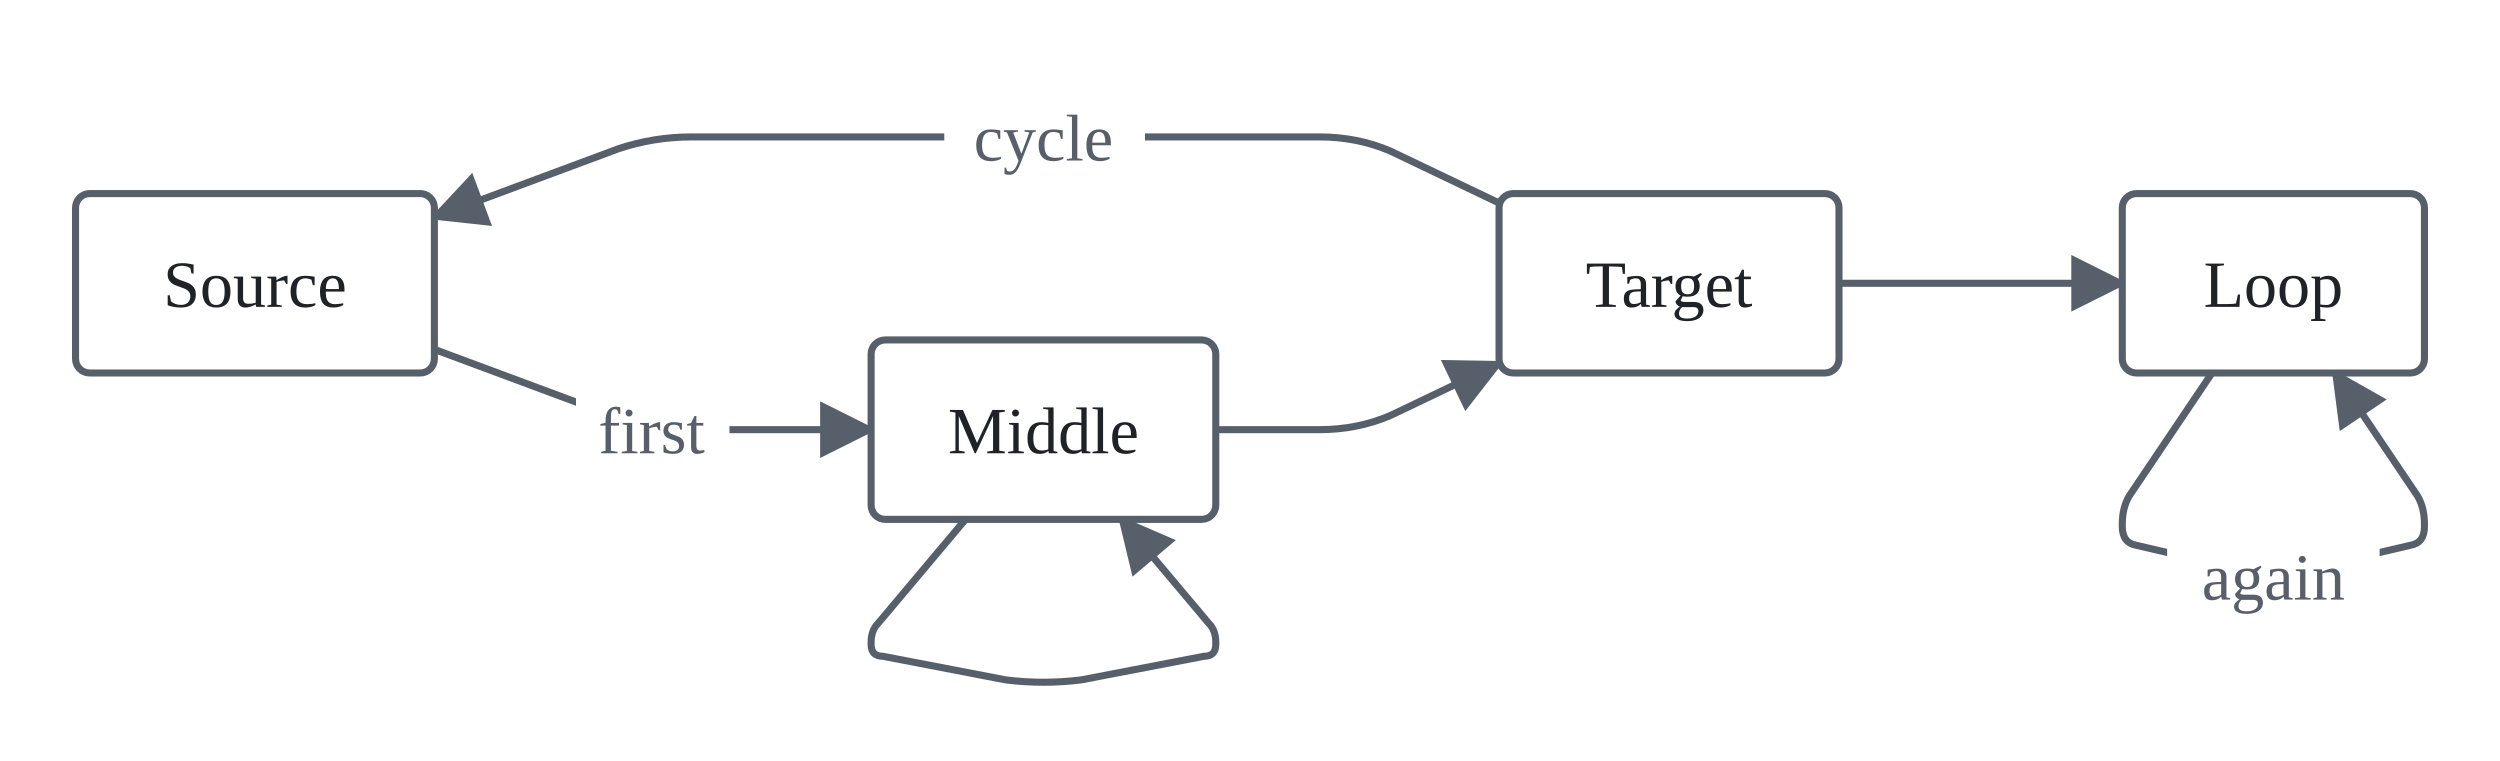
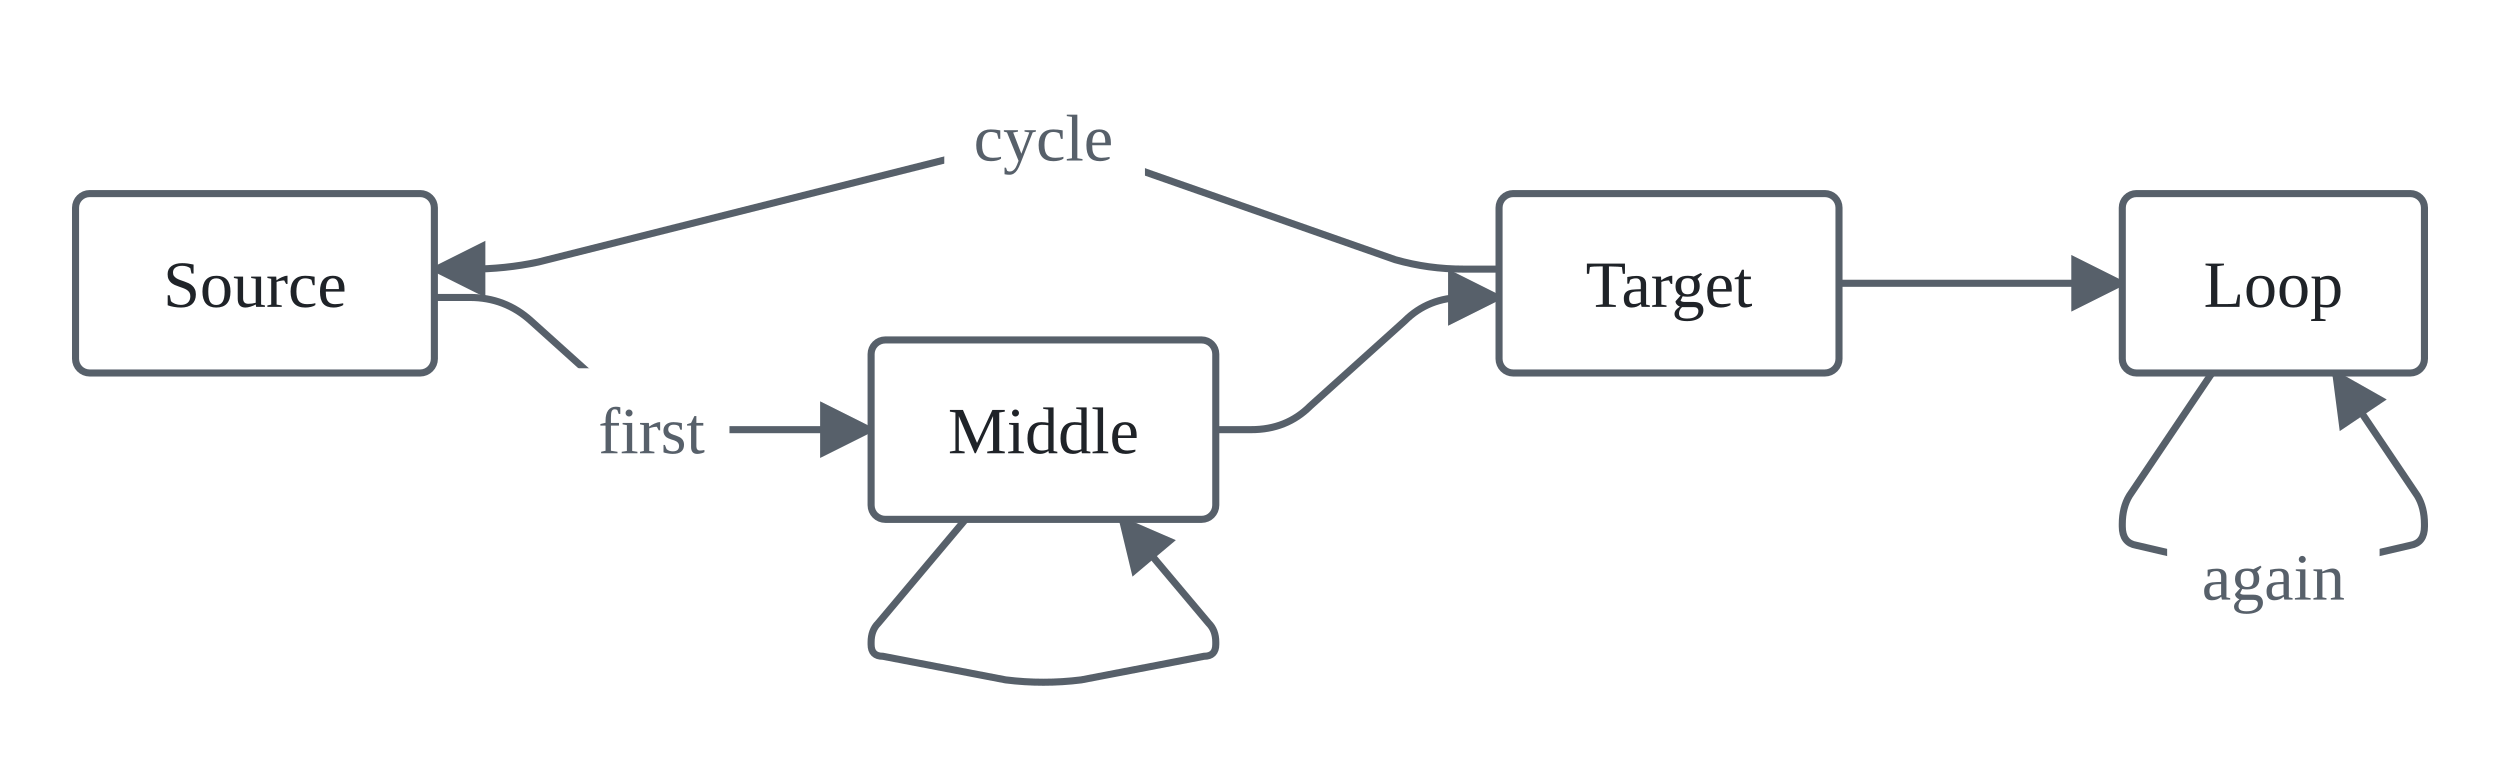
<svg xmlns="http://www.w3.org/2000/svg" viewBox="0 0 529.5 161" role="img" aria-labelledby="vd-title vd-desc" class="vd-diagram" style="font-family:var(--vd-font,Arimo,Arial,Liberation Sans,Helvetica,sans-serif);font-size:14px">
  <defs>
    <marker id="vd-arrow" viewBox="0 0 10 10" refX="9" refY="5" markerWidth="8" markerHeight="8" orient="auto">
      <path d="M0 0L10 5L0 10z" style="fill:var(--vd-edge,#57606a)" />
    </marker>
  </defs>
  <g class="vd-edges" style="fill:none;stroke:var(--vd-edge,#57606a);stroke-width:1.5">
-     <path class="vd-edge" d="M92 74L131 88.5Q138.5 91 146.5 91L184.5 91" marker-end="url(#vd-arrow)" />
-     <path class="vd-edge" d="M257.5 91L279.5 91Q287.5 91 294.5 88L317.5 77" marker-end="url(#vd-arrow)" />
-     <path class="vd-edge" d="M317.5 43L294.5 32Q287.5 29 279.5 29L221 29L146.5 29Q138.5 29 131 31.5L92 46" marker-end="url(#vd-arrow)" />
+     <path class="vd-edge" d="M92 63L99.5 63Q107 63 112.5 68L132.5 86Q138.5 91 146.5 91L184.5 91" marker-end="url(#vd-arrow)" />
+     <path class="vd-edge" d="M257.5 91L265 91Q272.5 91 277.5 86L297.5 68Q302.5 63 310 63L317.5 63" marker-end="url(#vd-arrow)" />
+     <path class="vd-edge" d="M317.5 57L310 57Q302.5 57 295.5 55L228.5 31.5Q221 29 213.5 30.5L114 55.5Q107 57 99.5 57L92 57" marker-end="url(#vd-arrow)" />
    <path class="vd-edge" d="M204.5 110L186 132Q184.5 133.5 184.5 136L184.5 136.5Q184.5 139 187 139L213 144Q221 145 229 144L255 139Q257.5 139 257.5 136.5L257.5 136Q257.5 133.5 256 132L237.5 110" marker-end="url(#vd-arrow)" />
-     <path class="vd-edge" d="M389.5 60L419.5 60L449.5 60" marker-end="url(#vd-arrow)" />
+     <path class="vd-edge" d="M389.5 60L449.5 60" marker-end="url(#vd-arrow)" />
    <path class="vd-edge" d="M468.5 79L451 105Q449.5 107.5 449.5 111L449.5 111.5Q449.5 115 452.5 115.5L474 120.5Q481.5 122 489 120.5L510.5 115.5Q513.5 115 513.5 111.5L513.5 111Q513.5 107.5 512 105L494.5 79" marker-end="url(#vd-arrow)" />
  </g>
  <g class="vd-nodes">
    <g class="vd-node">
      <rect class="vd-node-shape" x="16" y="41" width="76" height="38" rx="3" style="fill:var(--vd-node-fill,#fff);stroke:var(--vd-node-stroke,#57606a);stroke-width:1.5" />
      <text class="vd-label" x="54" y="65" text-anchor="middle" style="fill:var(--vd-text,#1f2328);stroke:none">
        <tspan x="54" dy="0">Source</tspan>
      </text>
    </g>
    <g class="vd-node">
      <rect class="vd-node-shape" x="184.5" y="72" width="73" height="38" rx="3" style="fill:var(--vd-node-fill,#fff);stroke:var(--vd-node-stroke,#57606a);stroke-width:1.5" />
      <text class="vd-label" x="221" y="96" text-anchor="middle" style="fill:var(--vd-text,#1f2328);stroke:none">
        <tspan x="221" dy="0">Middle</tspan>
      </text>
    </g>
    <g class="vd-node">
      <rect class="vd-node-shape" x="317.5" y="41" width="72" height="38" rx="3" style="fill:var(--vd-node-fill,#fff);stroke:var(--vd-node-stroke,#57606a);stroke-width:1.5" />
      <text class="vd-label" x="353.5" y="65" text-anchor="middle" style="fill:var(--vd-text,#1f2328);stroke:none">
        <tspan x="353.5" dy="0">Target</tspan>
      </text>
    </g>
    <g class="vd-node">
      <rect class="vd-node-shape" x="449.5" y="41" width="64" height="38" rx="3" style="fill:var(--vd-node-fill,#fff);stroke:var(--vd-node-stroke,#57606a);stroke-width:1.5" />
      <text class="vd-label" x="481.5" y="65" text-anchor="middle" style="fill:var(--vd-text,#1f2328);stroke:none">
        <tspan x="481.5" dy="0">Loop</tspan>
      </text>
    </g>
  </g>
  <g class="vd-edge-labels">
    <rect class="vd-edge-label-bg" x="122" y="78" width="32.5" height="26" style="fill:var(--vd-bg,#fff);stroke:none" />
    <text class="vd-edge-label" x="138" y="96" text-anchor="middle" style="fill:var(--vd-muted,#57606a);stroke:none">
      <tspan x="138" dy="0">first</tspan>
    </text>
    <rect class="vd-edge-label-bg" x="200" y="16" width="42.5" height="26" style="fill:var(--vd-bg,#fff);stroke:none" />
    <text class="vd-edge-label" x="221" y="34" text-anchor="middle" style="fill:var(--vd-muted,#57606a);stroke:none">
      <tspan x="221" dy="0">cycle</tspan>
    </text>
    <rect class="vd-edge-label-bg" x="459" y="109" width="45" height="26" style="fill:var(--vd-bg,#fff);stroke:none" />
    <text class="vd-edge-label" x="481.5" y="127" text-anchor="middle" style="fill:var(--vd-muted,#57606a);stroke:none">
      <tspan x="481.5" dy="0">again</tspan>
    </text>
  </g>
</svg>
